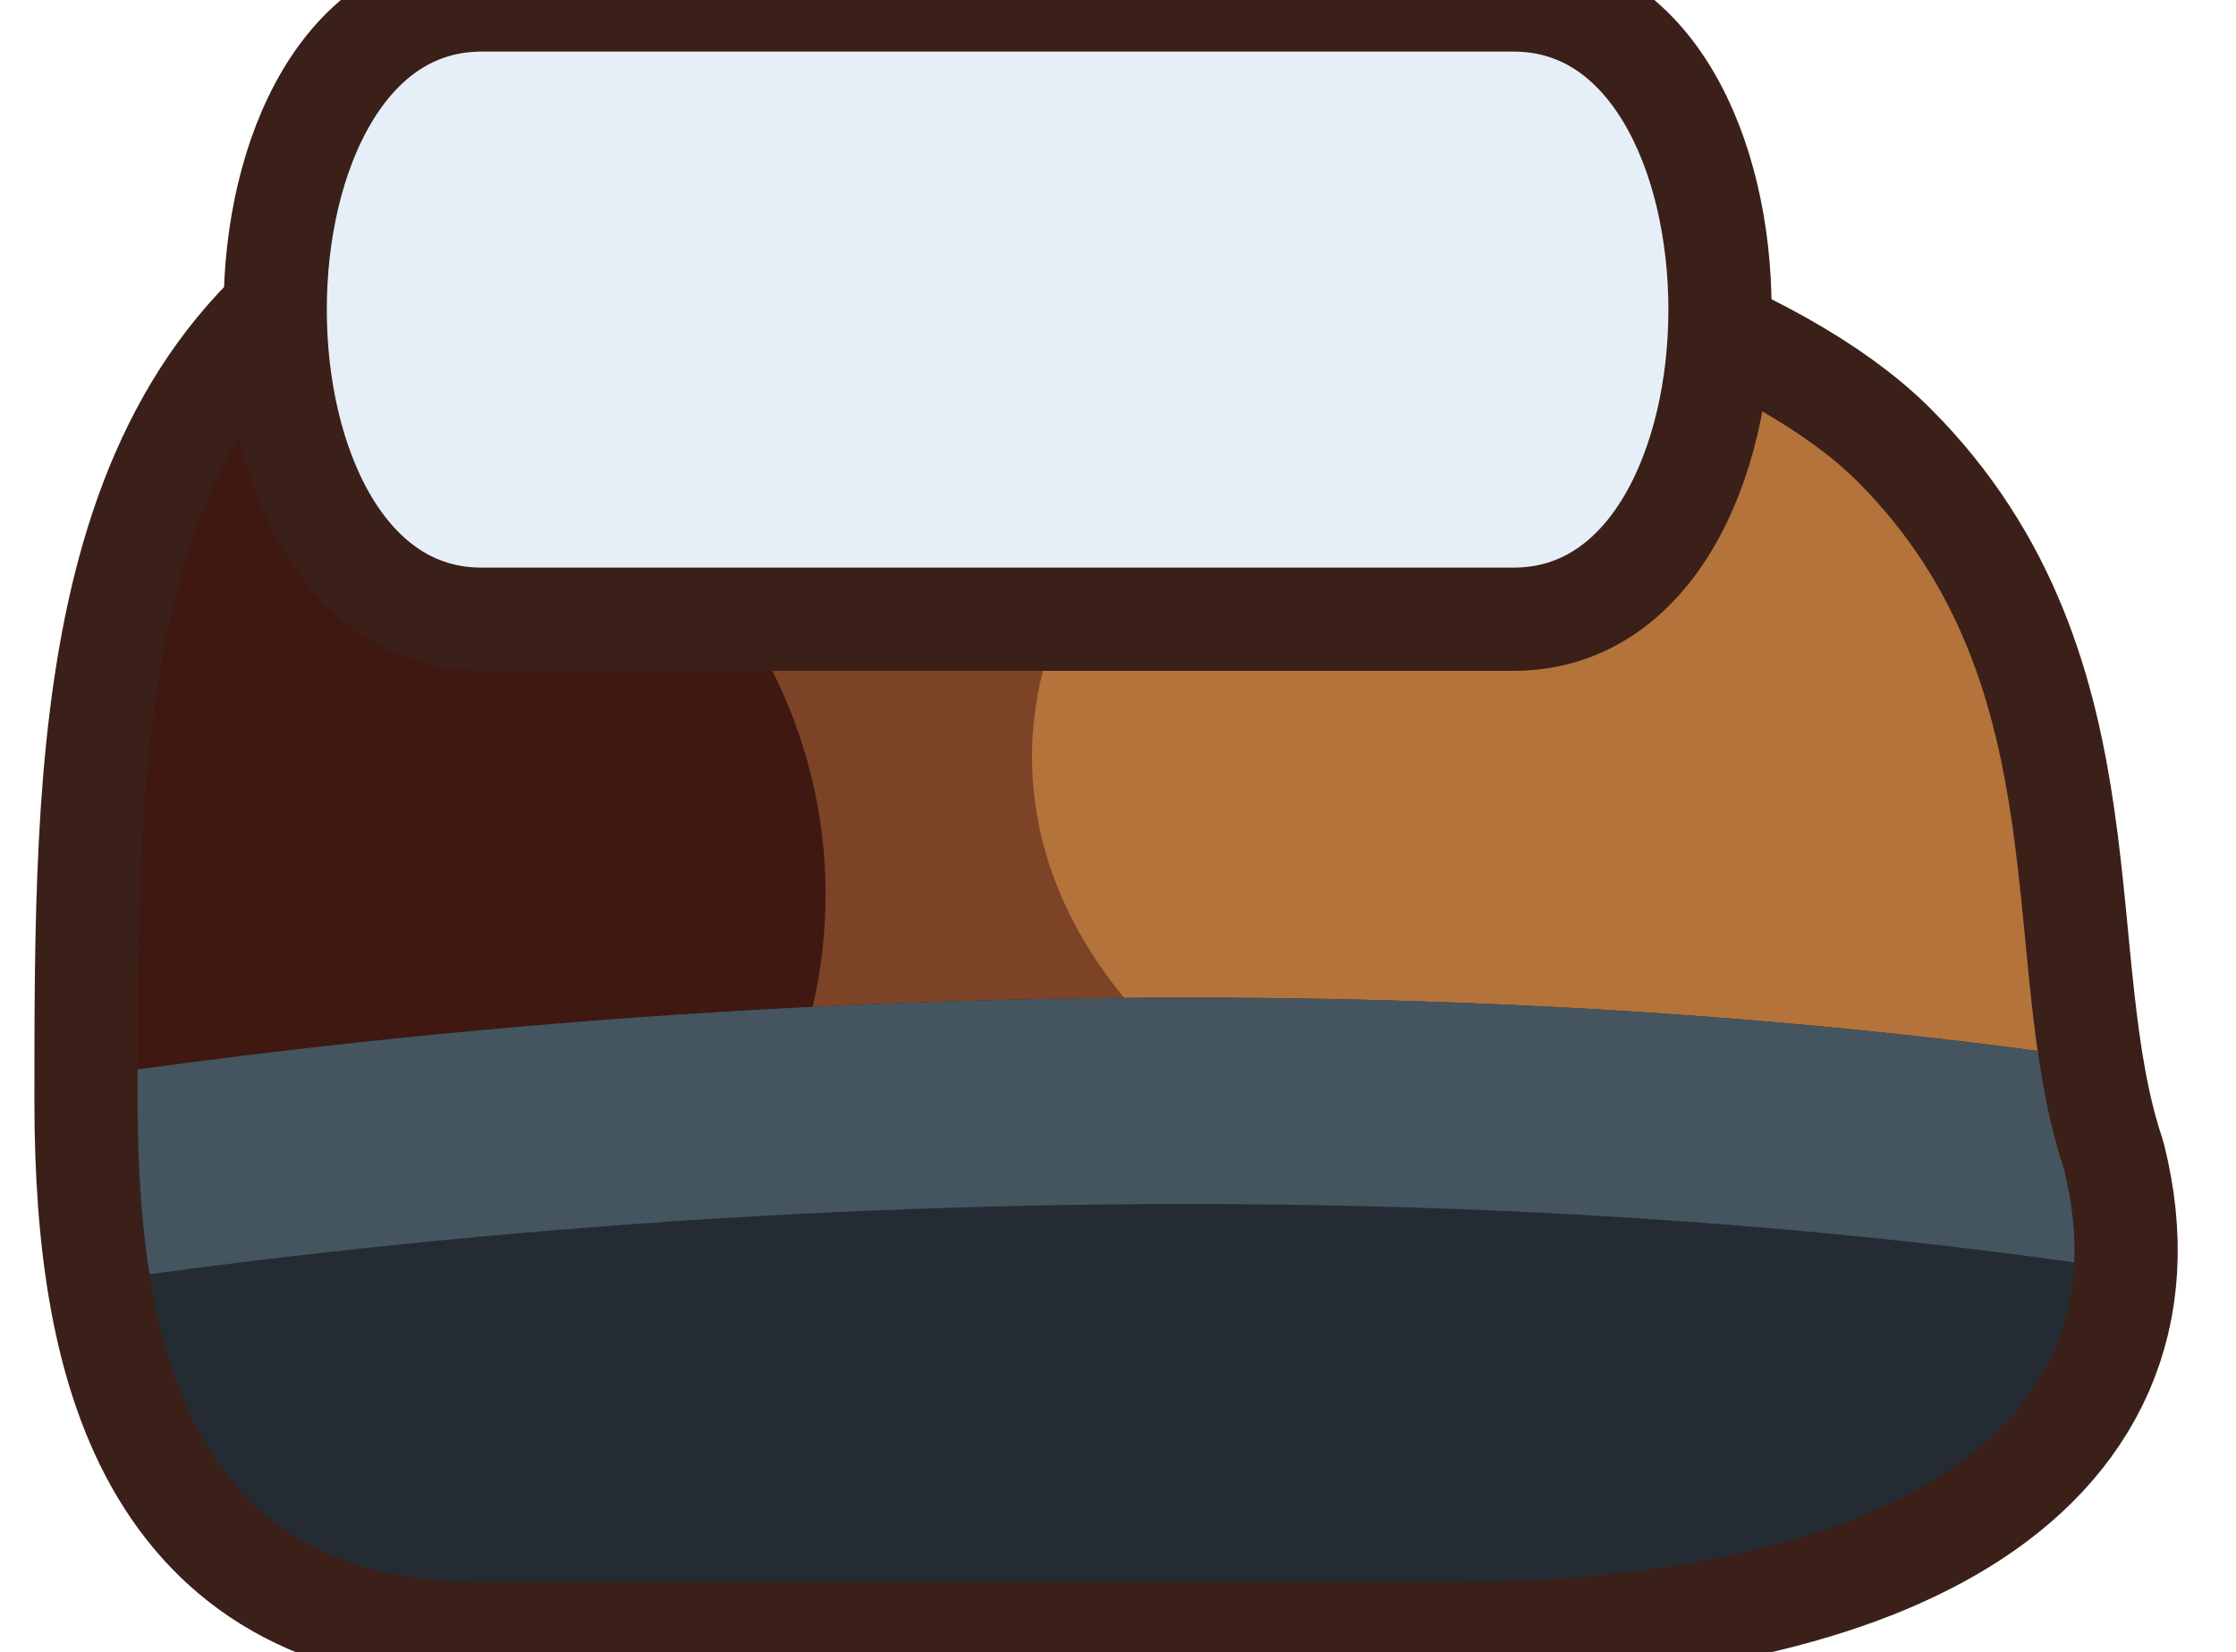
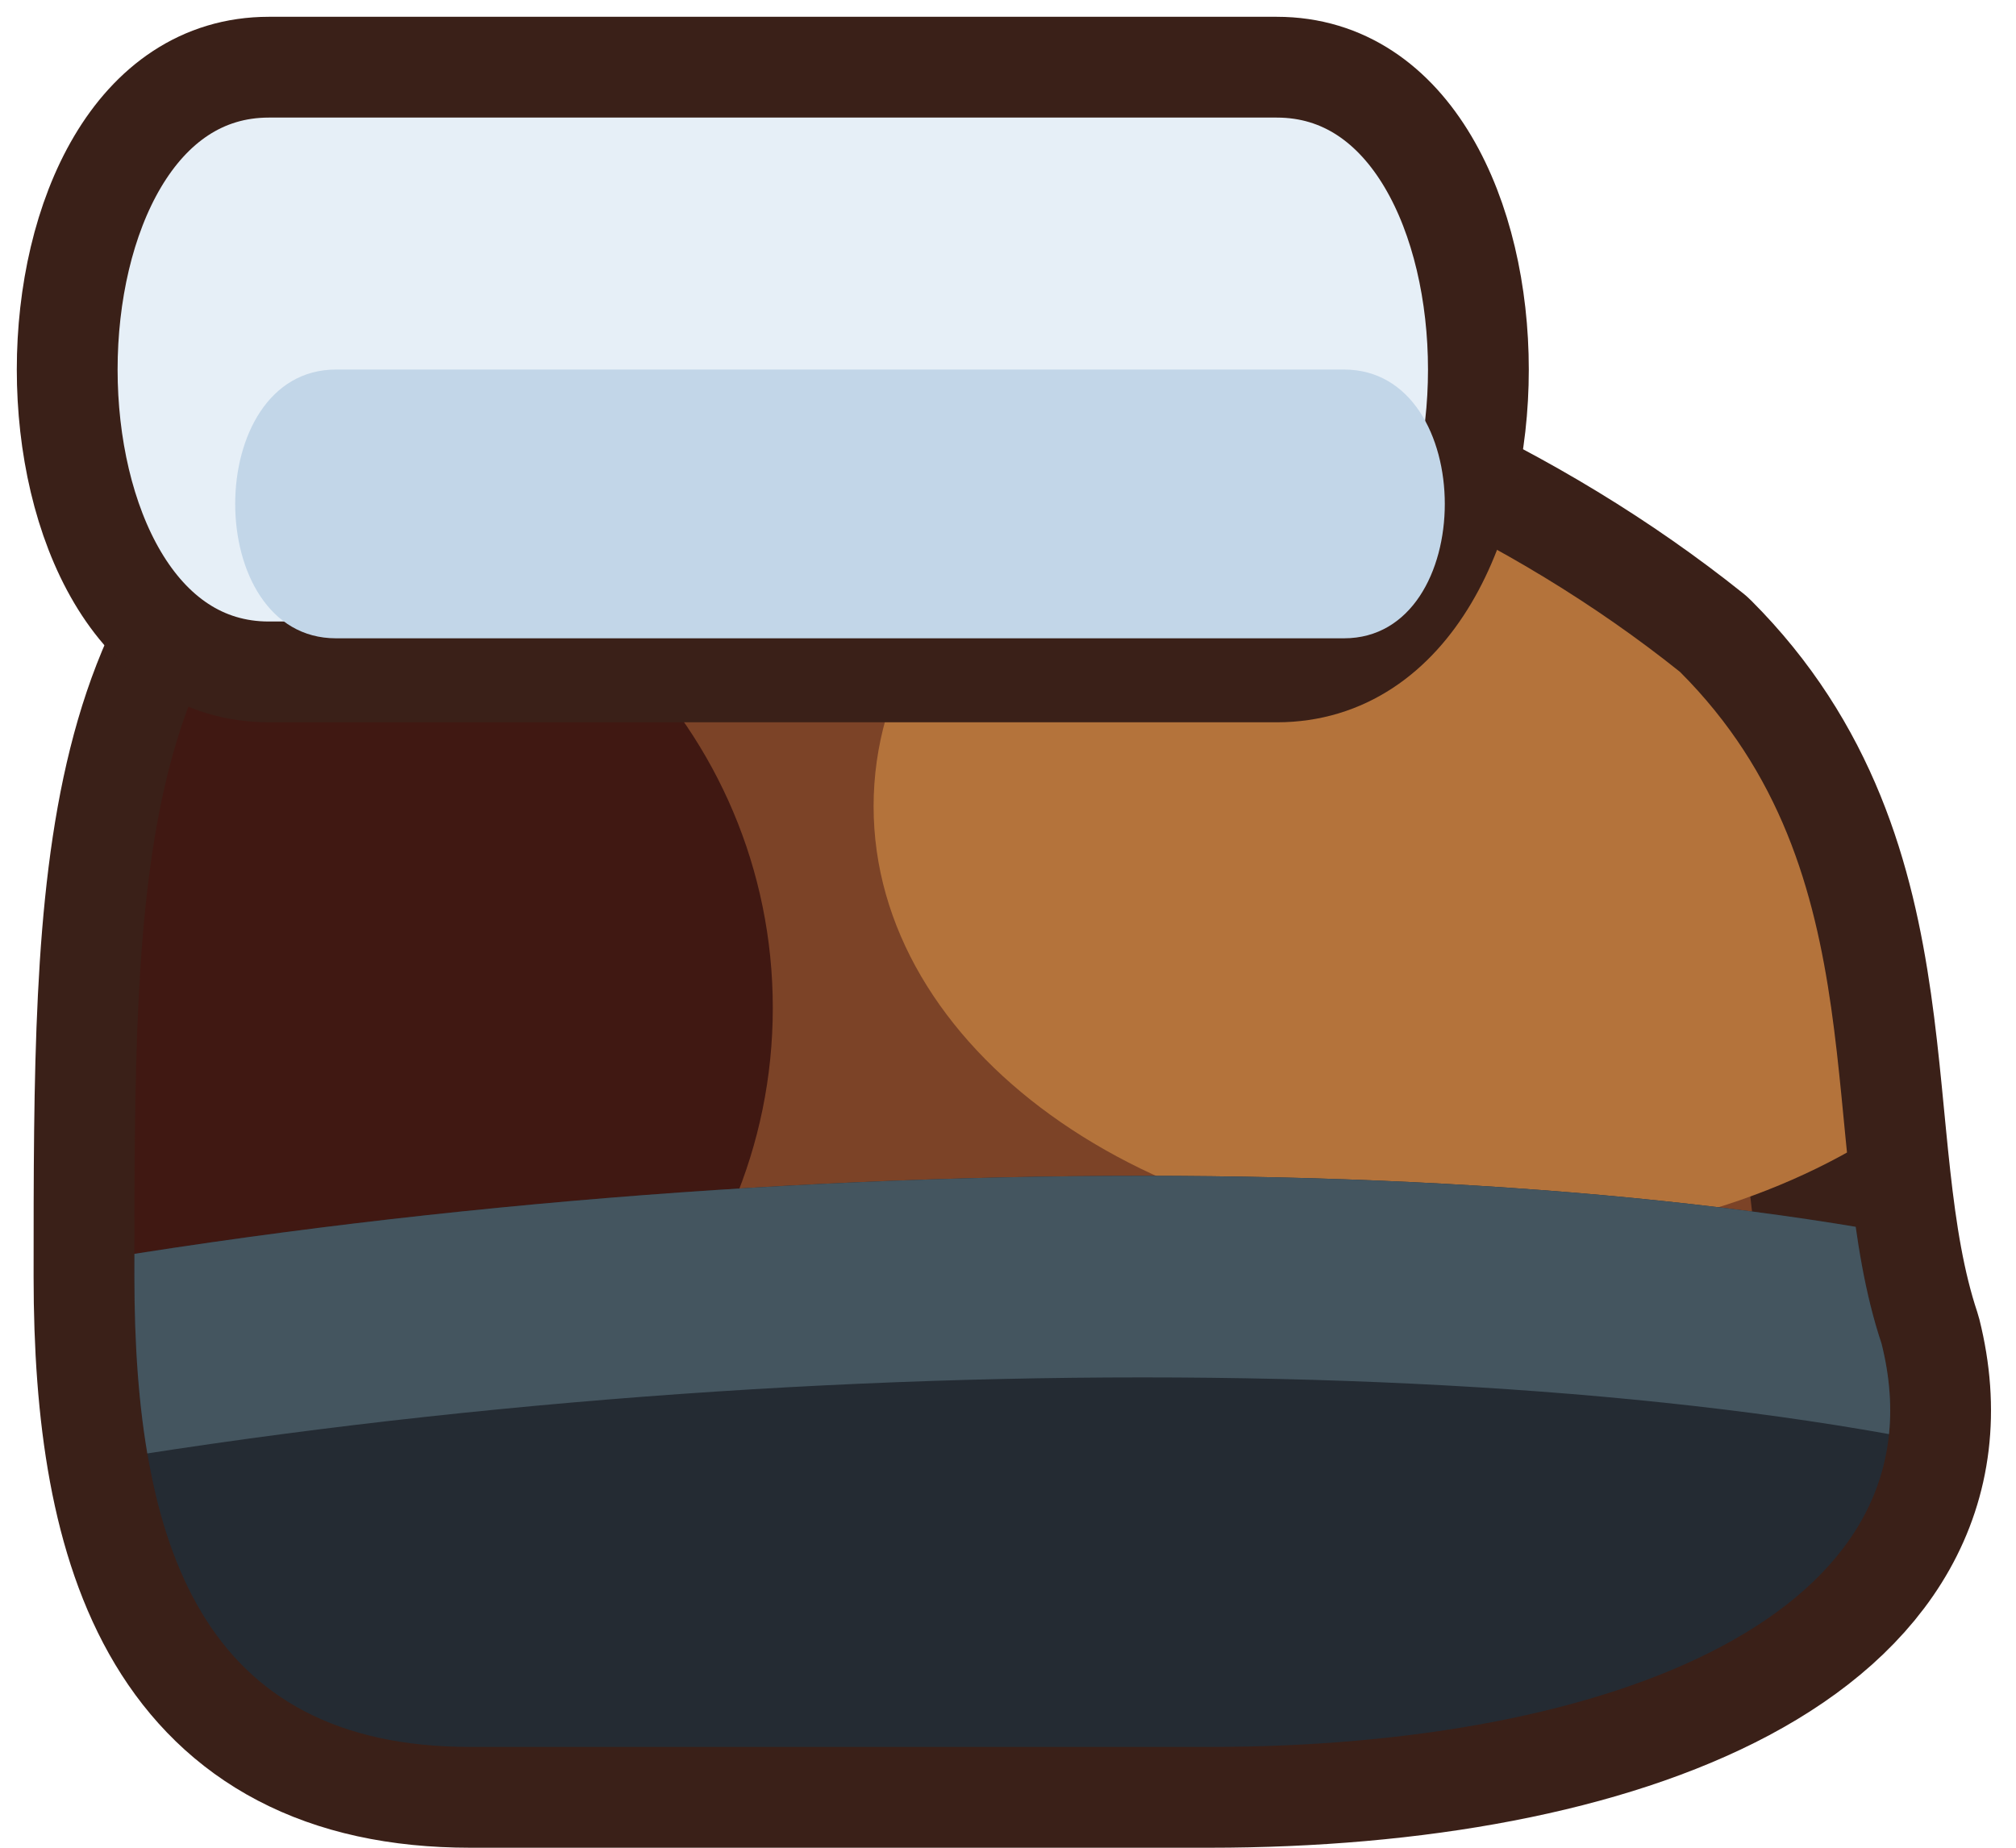
- <svg xmlns="http://www.w3.org/2000/svg" width="65" height="48" viewBox="126 414 65 48" shape-rendering="geometricPrecision">
-   <path d="M 138,422 C 152,418 174,422 180,428 C 186,434 184,442 186,448 C 188,456 180,460 168,460 L 140,460 C 132,460 130,454 130,446 C 130,436 130,426 138,422 Z" fill="#7c4327" stroke="#3a2018" stroke-width="6" stroke-linecap="round" stroke-linejoin="round" />
+ <svg xmlns="http://www.w3.org/2000/svg" width="60" height="55" viewBox="109 412 60 55" shape-rendering="geometricPrecision">
+   <path d="M 121,426 C 133,420 149,424 159,432 C 165,438 163,446 165,452 C 167,460 157,464 145,464 L 123,464 C 115,464 113,458 113,450 C 113,438 113,430 121,426 Z" fill="#7c4327" stroke="#3a2018" stroke-width="6" stroke-linecap="round" stroke-linejoin="round" />
  <defs>
-     <clipPath id="btl">
-       <path d="M 138,422 C 152,418 174,422 180,428 C 186,434 184,442 186,448 C 188,456 180,460 168,460 L 140,460 C 132,460 130,454 130,446 C 130,436 130,426 138,422 Z" />
+     <clipPath id="btf">
+       <path d="M 121,426 C 133,420 149,424 159,432 C 165,438 163,446 165,452 C 167,460 157,464 145,464 L 123,464 C 115,464 113,458 113,450 C 113,438 113,430 121,426 Z" />
    </clipPath>
  </defs>
-   <g clip-path="url(#btl)">
-     <ellipse cx="176" cy="436" rx="20" ry="14" fill="#b4733b" />
-     <ellipse cx="132" cy="440" rx="18" ry="16" fill="#401812" />
-     <path d="M 124,446 C 148,442 174,442 194,446 L 194,464 L 124,464 Z" fill="#242b33" />
-     <path d="M 124,446 C 148,442 174,442 194,446 L 194,452 C 174,448 148,448 124,452 Z" fill="#44555f" />
+   <g clip-path="url(#btf)">
+     <ellipse cx="153" cy="436" rx="18" ry="13" fill="#b4733b" />
+     <ellipse cx="117" cy="442" rx="15" ry="15" fill="#401812" />
+     <path d="M 109,450 C 131,446 157,446 171,450 L 171,470 L 109,470 Z" fill="#242b33" />
+     <path d="M 109,450 C 131,446 157,446 171,450 L 171,456 C 157,452 131,452 109,456 Z" fill="#44555f" />
  </g>
-   <path d="M 140,414 L 170,414 C 178,414 178,432 170,432 L 140,432 C 132,432 132,414 140,414 Z" fill="#e6eff7" stroke="#3a2018" stroke-width="3" stroke-linejoin="round" />
+   <path d="M 117,414 L 147,414 C 155,414 155,432 147,432 L 117,432 C 109,432 109,414 117,414 Z" fill="#e6eff7" stroke="#3a2018" stroke-width="3" stroke-linecap="round" stroke-linejoin="round" />
+   <path d="M 119,423 L 149,423 C 153,423 153,431 149,431 L 119,431 C 115,431 115,423 119,423 Z" fill="#c2d6e8" />
</svg>
